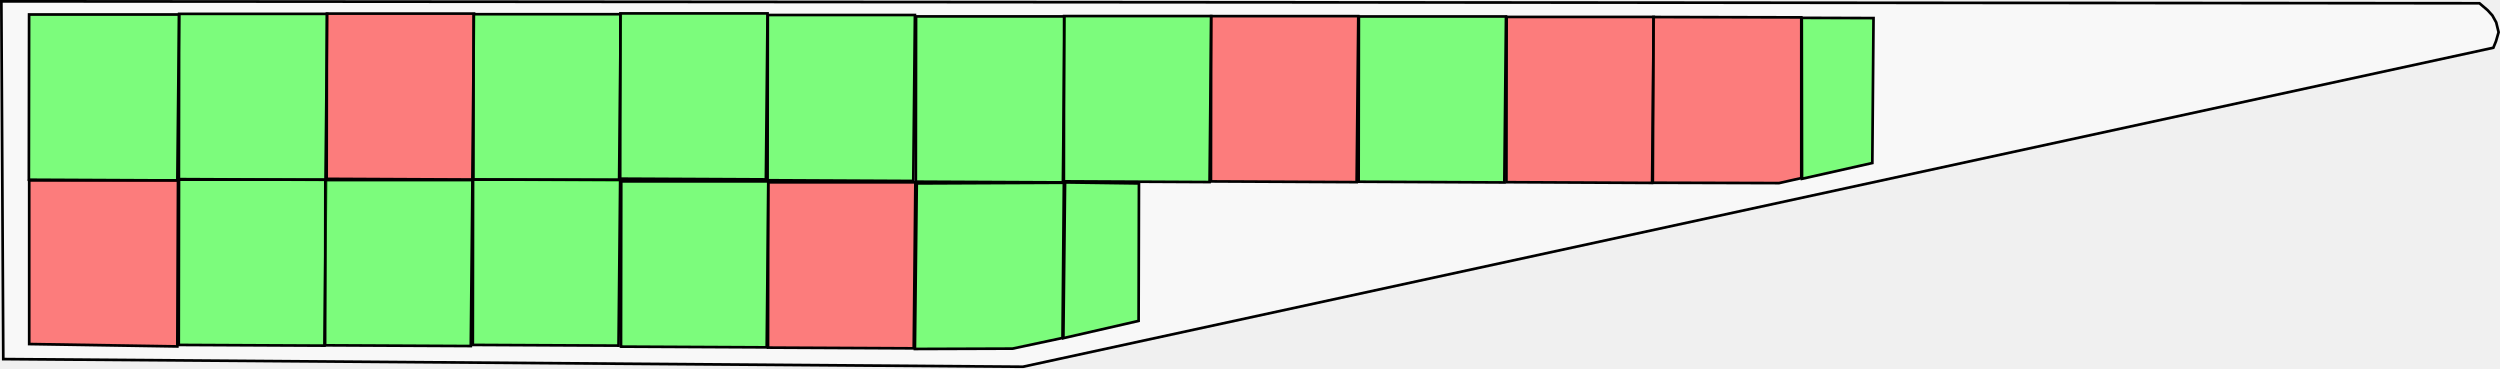
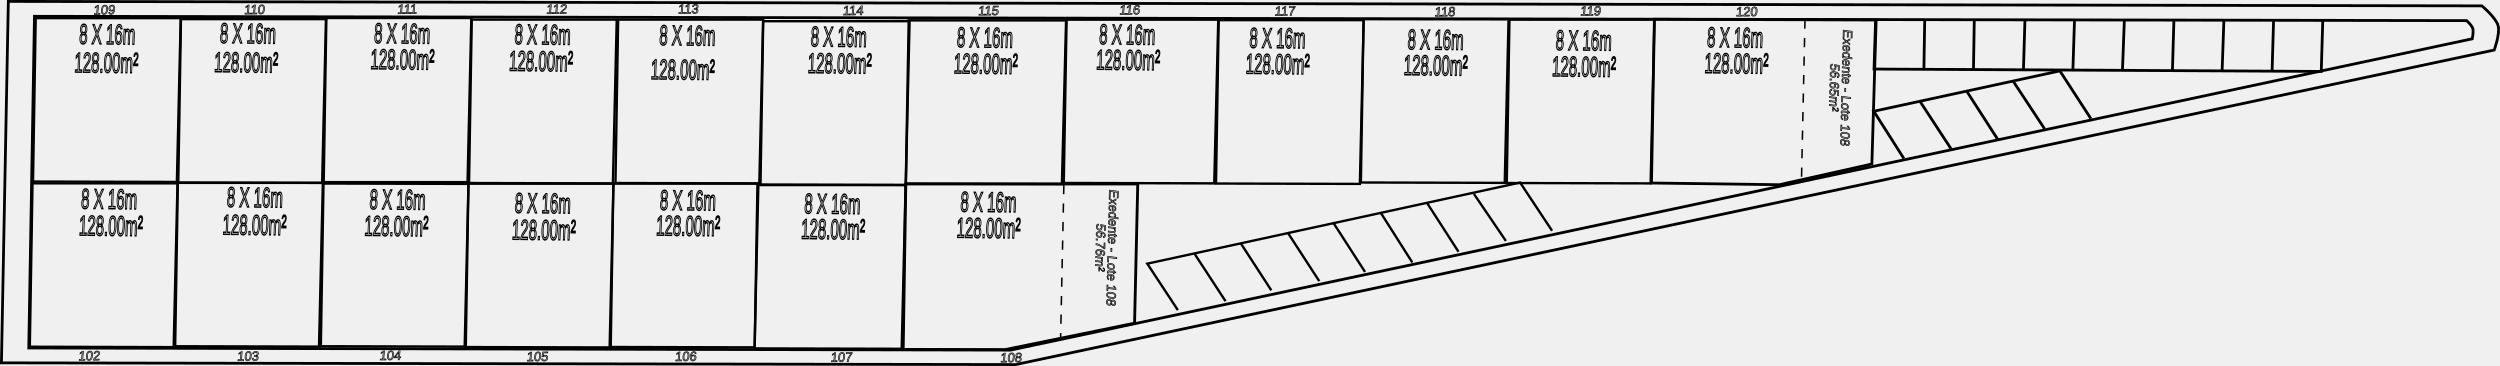
- <svg xmlns="http://www.w3.org/2000/svg" width="1679.539" height="247.294" viewBox="0 0 1909.592 281.166" version="1.1" id="svg1" xml:space="preserve">
+ <svg xmlns="http://www.w3.org/2000/svg" xmlns:xlink="http://www.w3.org/1999/xlink" width="1679.784" height="245.908" viewBox="0 0 1909.87 279.591" version="1.1" id="svg1" xml:space="preserve">
  <defs id="defs1" />
-   <g id="layer1" transform="translate(-0.4232141,-4.811717)">
-     <path style="fill:#ffffff;fill-opacity:0.5;stroke:#000000;stroke-width:2.065" d="M 1.461,5.845 2.923,279.1 781.771,284.945 1904.928,41.28 l 2.009,-4.932 2.009,-6.941 -1.827,-7.489 -2.922,-5.297 -3.653,-4.018 -6.21,-5.297 z" id="path1" />
-     <path style="fill:#00ff00;fill-opacity:0.5;stroke:#000000;stroke-width:2.052" d="M 137.252,15.416 H 250.332 L 249.07,142.192 137.072,141.644 Z" id="path2-1" />
-     <path style="fill:#ff0000;fill-opacity:0.5;stroke:#000000;stroke-width:2.046" d="m 250.129,15.185 h 112.357 l -1.254,126.783 -111.282,-0.548 z" id="path2-6" />
-     <path style="fill:#00ff00;fill-opacity:0.5;stroke:#000000;stroke-width:2.046" d="M 362.212,15.639 H 474.569 L 473.315,142.423 362.033,141.875 Z" id="path2-6-9" />
-     <path style="fill:#00ff00;fill-opacity:0.5;stroke:#000000;stroke-width:2.046" d="M 474.331,15.048 H 586.688 L 585.434,141.832 474.152,141.284 Z" id="path2-6-9-6" />
-     <path style="fill:#00ff00;fill-opacity:0.5;stroke:#000000;stroke-width:2.046" d="M 586.913,16.258 H 699.27 L 698.016,143.042 586.734,142.494 Z" id="path2-6-9-6-6" />
-     <path style="fill:#00ff00;fill-opacity:0.5;stroke:#000000;stroke-width:2.055" d="m 700.145,17.354 h 113.441 l -1.266,126.773 -112.356,-0.548 z" id="path2-6-9-6-6-9" />
-     <path style="fill:#00ff00;fill-opacity:0.5;stroke:#000000;stroke-width:2.046" d="M 813.23,17.09 H 925.587 L 924.333,143.873 813.051,143.325 Z" id="path2-6-9-6-6-9-9" />
-     <path style="fill:#ff0000;fill-opacity:0.5;stroke:#000000;stroke-width:2.046" d="m 925.569,17.144 h 112.357 l -1.254,126.783 -111.282,-0.548 z" id="path2-6-9-6-6-9-9-9" />
-     <path style="fill:#00ff00;fill-opacity:0.5;stroke:#000000;stroke-width:2.046" d="m 1038.387,17.394 h 112.357 l -1.254,126.783 -111.282,-0.548 z" id="path2-6-9-6-6-9-9-9-7" />
-     <path style="fill:#ff0000;fill-opacity:0.5;stroke:#000000;stroke-width:2.046" d="m 1151.257,17.742 h 112.357 l -1.254,126.783 -111.282,-0.548 z" id="path2-6-9-6-6-9-9-9-7-9" />
-     <path style="fill:#00ff00;fill-opacity:0.5;stroke:#000000;stroke-width:2.065" d="M 22.649,15.891 H 137.175 l -1.279,126.764 -113.43,-0.548 z" id="path2" />
-     <path style="fill:#ff0000;fill-opacity:0.5;stroke:#000000;stroke-width:2.065" d="m 1263.422,17.824 -0.517,126.575 96.426,0.266 16.987,-3.836 V 18.083 Z" id="path3" />
-     <path style="fill:#00ff00;fill-opacity:0.5;stroke:#000000;stroke-width:2.065" d="m 1376.685,18.448 54.797,0.183 -0.913,110.69 -53.701,12.055 z" id="path4" />
-     <path style="fill:#ff0000;fill-opacity:0.5;stroke:#000000;stroke-width:2.065" d="m 22.732,142.59 v 125.025 l 113.142,1.808 0.517,-126.833 z" id="path5" />
-     <path style="fill:#00ff00;fill-opacity:0.5;stroke:#000000;stroke-width:2.046" d="m 137.15,142.044 h 112.357 l -1.254,126.783 -111.282,-0.548 z" id="path2-6-9-6-6-9-9-9-7-9-8" />
-     <path style="fill:#00ff00;fill-opacity:0.5;stroke:#000000;stroke-width:2.046" d="m 248.928,142.349 h 112.357 l -1.254,126.783 -111.282,-0.548 z" id="path2-6-9-6-6-9-9-9-7-9-8-7" />
-     <path style="fill:#00ff00;fill-opacity:0.5;stroke:#000000;stroke-width:2.046" d="m 361.767,142.034 h 112.357 l -1.254,126.783 -111.282,-0.548 z" id="path2-6-9-6-6-9-9-9-7-9-8-7-8" />
-     <path style="fill:#00ff00;fill-opacity:0.5;stroke:#000000;stroke-width:2.046" d="m 474.958,143.344 h 112.357 l -1.254,126.783 -111.282,-0.548 z" id="path2-6-9-6-6-9-9-9-7-9-8-7-2" />
-     <path style="fill:#ff0000;fill-opacity:0.5;stroke:#000000;stroke-width:2.046" d="m 587.254,144.099 h 112.357 l -1.254,126.783 -111.282,-0.548 z" id="path2-6-9-6-6-9-9-9-7-9-8-7-23" />
-     <path style="fill:#00ff00;fill-opacity:0.5;stroke:#000000;stroke-width:2.065" d="m 699.261,271.361 74.524,-0.258 38.231,-8.137 1.033,-118.567 -112.367,0.517 z" id="path6" />
-     <path style="fill:#00ff00;fill-opacity:0.5;stroke:#000000;stroke-width:2.065" d="m 812.661,263.095 57.475,-13.174 0.258,-105.005 -56.442,-0.775 z" id="path7" />
+   <g id="layer1" transform="translate(98.5117,165.8841)">
+     <path style="fill:#1a1a1a;fill-opacity:0;stroke:#000000;stroke-width:2.14;stroke-dasharray:none" d="M -97.421,111.319 677.346,112.636 1806.937,-127.668 c 0,0 4.61,-12.49 2.987,-18.534 -1.696,-6.314 -12.402,-15.196 -12.402,-15.196 l -1889.67,-3.414 z" id="path2" />
+     <text xml:space="preserve" style="font-weight:300;font-size:9.94px;line-height:0ex;font-family:Corbel;-inkscape-font-specification:'Corbel Light';fill:#000000;fill-opacity:0;stroke:#000000;stroke-width:0.526" x="202.598" y="110.558" id="text1-4-0-1-7-9-3-4-1" transform="matrix(0.9941838,-0.01065281,-0.09197029,1.006836,0,0)">
+       <tspan style="font-style:normal;font-variant:normal;font-weight:normal;font-stretch:normal;font-family:Arial;-inkscape-font-specification:Arial;stroke:#000000;stroke-width:0.526" x="202.598" y="110.558" id="tspan2-6-3-6-5-3-54-6-3">104</tspan>
+     </text>
+     <path style="fill:#1a1a1a;fill-opacity:0;stroke:#000000;stroke-width:2.14;stroke-dasharray:none" d="m -76.526,99.953 4.345,-253.384 1858.114,3.311 c 0,0 3.846,3.521 4.604,5.897 0.808,2.533 -0.362,7.967 -0.362,7.967 L 673.512,101.583 Z" id="path3" />
+     <path style="fill:#1a1a1a;fill-opacity:0;stroke:#000000;stroke-width:2.14;stroke-dasharray:none" d="m 1334.325,-150.155 -1.171,37.019 341.658,1.815 1.138,-38.592" id="path4" />
+     <path style="fill:#1a1a1a;fill-opacity:0;stroke:#000000;stroke-width:2.14;stroke-dasharray:none" d="m 1355.936,-44.793 -22.969,-36.109 142.16,-30.832 23.693,36.523" id="path5" />
+     <path style="fill:#1a1a1a;fill-opacity:0;stroke:#000000;stroke-width:2.14;stroke-dasharray:none" d="m 1439.639,-103.561 23.797,36.109" id="path6" />
+     <path style="fill:#1a1a1a;fill-opacity:0;stroke:#000000;stroke-width:2.14;stroke-dasharray:none" d="m 1404.15,-95.905 23.797,36.937" id="path7" />
+     <path style="fill:#1a1a1a;fill-opacity:0;stroke:#000000;stroke-width:2.14;stroke-dasharray:none" d="m 1368.248,-88.455 24.521,37.454" id="path8" />
+     <path style="fill:#1a1a1a;fill-opacity:0;stroke:#000000;stroke-width:2.14;stroke-dasharray:none" d="m 1371.249,-113.183 0.621,-37.558" id="path9" />
+     <path style="fill:#1a1a1a;fill-opacity:0;stroke:#000000;stroke-width:2.14;stroke-dasharray:none" d="m 1409.117,-112.666 0.621,-37.971" id="path10" />
+     <path style="fill:#1a1a1a;fill-opacity:0;stroke:#000000;stroke-width:2.14;stroke-dasharray:none" d="m 1448.433,-150.43 -1.138,37.868" id="path11" />
+     <path style="fill:#1a1a1a;fill-opacity:0;stroke:#000000;stroke-width:2.14;stroke-dasharray:none" d="m 1486.301,-150.637 -1.242,38.592" id="path12" />
+     <path style="fill:#1a1a1a;fill-opacity:0;stroke:#000000;stroke-width:2.14;stroke-dasharray:none" d="m 1524.376,-150.43 -1.448,38.489" id="path13" />
+     <path style="fill:#1a1a1a;fill-opacity:0;stroke:#000000;stroke-width:2.14;stroke-dasharray:none" d="m 1562.244,-150.43 -1.138,38.799" id="path14" />
+     <path style="fill:#1a1a1a;fill-opacity:0;stroke:#000000;stroke-width:2.14;stroke-dasharray:none" d="m 1600.422,-150.327 -1.345,38.385" id="path15" />
+     <path style="fill:#1a1a1a;fill-opacity:0;stroke:#000000;stroke-width:2.14;stroke-dasharray:none" d="m 1638.394,-150.43 -1.138,38.385" id="path16" />
+     <path style="fill:#1a1a1a;fill-opacity:0;stroke:#000000;stroke-width:1.179;stroke-dasharray:7.075, 7.075;stroke-dashoffset:0" d="M 714.219,-24.612 711.731,92.444" id="path19" />
+     <path style="fill:#1a1a1a;fill-opacity:0;stroke:#000000;stroke-width:1.179;stroke-dasharray:7.075, 7.075;stroke-dashoffset:0" d="m 1280.407,-151.051 -2.69,123.329" id="path20" />
+     <text xml:space="preserve" style="font-style:normal;font-variant:normal;font-weight:normal;font-stretch:normal;font-size:10.174px;line-height:0ex;font-family:Arial;-inkscape-font-specification:Arial;fill:#1a1a1a;fill-opacity:0;stroke:#000000;stroke-width:1.82;stroke-dasharray:none;stroke-dashoffset:0" x="322.08" y="328.02" id="text62">
+       <tspan id="tspan62" style="stroke-width:1.82" x="322.08" y="328.02" />
+       <tspan style="stroke-width:1.82" x="322.08" y="328.02" id="tspan63" />
+       <tspan style="stroke-width:1.82" x="322.08" y="328.02" id="tspan64" />
+       <tspan style="stroke-width:1.82" x="322.08" y="328.02" id="tspan65" />
+     </text>
+     <text xml:space="preserve" style="font-style:normal;font-variant:normal;font-weight:normal;font-stretch:normal;font-size:10.174px;line-height:0ex;font-family:Arial;-inkscape-font-specification:Arial;fill:#1a1a1a;fill-opacity:0;stroke:#000000;stroke-width:1.82;stroke-dasharray:none;stroke-dashoffset:0" x="322.08" y="335.043" id="text66">
+       <tspan id="tspan66" style="font-style:italic;font-variant:normal;font-weight:normal;font-stretch:normal;font-family:Arial;-inkscape-font-specification:'Arial Italic';stroke-width:1.82" x="322.08" y="335.043" />
+     </text>
+     <text xml:space="preserve" style="font-style:italic;font-variant:normal;font-weight:normal;font-stretch:normal;font-size:10.174px;line-height:0ex;font-family:Arial;-inkscape-font-specification:'Arial Italic';fill:#1a1a1a;fill-opacity:0;stroke:#000000;stroke-width:1.82;stroke-dasharray:none;stroke-dashoffset:0" x="328.811" y="343.53" id="text67">
+       <tspan id="tspan67" style="stroke-width:1.82" x="328.811" y="343.53" />
+     </text>
+     <text xml:space="preserve" style="font-style:italic;font-variant:normal;font-weight:normal;font-stretch:normal;font-size:10.174px;line-height:0ex;font-family:Arial;-inkscape-font-specification:'Arial Italic';fill:#1a1a1a;fill-opacity:0;stroke:#000000;stroke-width:1.82;stroke-dasharray:none;stroke-dashoffset:0" x="341.394" y="296.415" id="text68">
+       <tspan id="tspan68" style="stroke-width:1.82" x="341.394" y="296.415" />
+     </text>
+     <text xml:space="preserve" style="font-weight:300;font-size:15.659px;line-height:0ex;font-family:Corbel;-inkscape-font-specification:'Corbel Light';fill:#000000;fill-opacity:0;stroke:#000000;stroke-width:0.829" x="101.042" y="-6.491" id="text1-4-0-1-7-9-8" transform="matrix(0.7344359,0.00833074,-0.05299752,1.360988,0,0)">
+       <tspan id="tspan1-5-1-3-4-8-9" style="font-style:normal;font-variant:normal;font-weight:normal;font-stretch:normal;font-family:Arial;-inkscape-font-specification:Arial;stroke:#000000;stroke-width:0.829" x="101.042" y="-6.491">8 X 16m </tspan>
+       <tspan style="font-style:normal;font-variant:normal;font-weight:normal;font-stretch:normal;font-family:Arial;-inkscape-font-specification:Arial;stroke:#000000;stroke-width:0.829" x="101.042" y="-5.988" id="tspan87" />
+       <tspan style="font-style:normal;font-variant:normal;font-weight:normal;font-stretch:normal;font-family:Arial;-inkscape-font-specification:Arial;stroke:#000000;stroke-width:0.829" x="101.042" y="-5.988" id="tspan2-6-3-6-5-3-0" />
+     </text>
+     <text xml:space="preserve" style="font-weight:300;font-size:15.659px;line-height:0ex;font-family:Corbel;-inkscape-font-specification:'Corbel Light';fill:#000000;fill-opacity:0;stroke:#000000;stroke-width:0.829" x="97.697" y="9.011" id="text1-4-0-1-7-9-8-1" transform="matrix(0.7344359,0.00833074,-0.05299752,1.360988,0,0)">
+       <tspan id="tspan1-5-1-3-4-8-9-9" style="font-style:normal;font-variant:normal;font-weight:normal;font-stretch:normal;font-family:Arial;-inkscape-font-specification:Arial;stroke:#000000;stroke-width:0.829" x="97.697" y="9.011">128.00m<tspan style="font-size:65%;baseline-shift:super" id="tspan151">2</tspan>
+       </tspan>
+       <tspan style="font-style:normal;font-variant:normal;font-weight:normal;font-stretch:normal;font-family:Arial;-inkscape-font-specification:Arial;stroke:#000000;stroke-width:0.829" x="97.697" y="10.522" id="tspan87-0" />
+       <tspan style="font-style:normal;font-variant:normal;font-weight:normal;font-stretch:normal;font-family:Arial;-inkscape-font-specification:Arial;stroke:#000000;stroke-width:0.829" x="97.697" y="10.522" id="tspan2-6-3-6-5-3-0-4" />
+     </text>
+     <text xml:space="preserve" style="font-weight:300;font-size:9.94px;line-height:0ex;font-family:Corbel;-inkscape-font-specification:'Corbel Light';fill:#000000;fill-opacity:0;stroke:#000000;stroke-width:0.526" x="-28.948" y="108.365" id="text1-4-0-1-7-9-3" transform="matrix(0.9941838,-0.01065281,-0.09197029,1.006836,0,0)">
+       <tspan style="font-style:normal;font-variant:normal;font-weight:normal;font-stretch:normal;font-family:Arial;-inkscape-font-specification:Arial;stroke:#000000;stroke-width:0.526" x="-28.948" y="108.365" id="tspan2-6-3-6-5-3-54">102</tspan>
+     </text>
+     <text xml:space="preserve" style="font-weight:300;font-size:9.94px;line-height:0ex;font-family:Corbel;-inkscape-font-specification:'Corbel Light';fill:#000000;fill-opacity:0;stroke:#000000;stroke-width:0.526" x="93.183" y="109.921" id="text1-4-0-1-7-9-3-4" transform="matrix(0.9941838,-0.01065281,-0.09197029,1.006836,0,0)">
+       <tspan style="font-style:normal;font-variant:normal;font-weight:normal;font-stretch:normal;font-family:Arial;-inkscape-font-specification:Arial;stroke:#000000;stroke-width:0.526" x="93.183" y="109.921" id="tspan2-6-3-6-5-3-54-6">103</tspan>
+     </text>
+     <text xml:space="preserve" style="font-style:italic;font-variant:normal;font-weight:normal;font-stretch:normal;font-size:10.174px;line-height:0ex;font-family:Arial;-inkscape-font-specification:'Arial Italic';fill:#1a1a1a;fill-opacity:0;stroke:#000000;stroke-width:1.82;stroke-dasharray:none;stroke-dashoffset:0" x="57.533" y="105.028" id="text69">
+       <tspan id="tspan69" style="stroke-width:1.82" x="57.533" y="105.028" />
+     </text>
+     <use id="use101" xlink:href="#text1-4-0-1-7-9-8-1" transform="translate(-113.2019,-123.9183)" />
+     <use id="use102" xlink:href="#text1-4-0-1-7-9-8" transform="translate(-112.7579,-124.5636)" />
+     <use id="use103" xlink:href="#text1-4-0-1-7-9-8-1" transform="translate(108.3564,0.8627249)" />
+     <use id="use104" xlink:href="#text1-4-0-1-7-9-8-1" transform="translate(-109.6966,0.678874)" />
+     <use id="use105" xlink:href="#text1-4-0-1-7-9-8" transform="translate(-5.310489,-125.2239)" />
+     <use id="use106" xlink:href="#text1-4-0-1-7-9-8" transform="translate(-111.3517,1.281672)" />
+     <use id="use107" xlink:href="#text1-4-0-1-7-9-8-1" transform="translate(-6.412787,-124.1809)" />
+     <use id="use108" xlink:href="#text1-4-0-1-7-9-8" transform="translate(112.534,-125.1866)" />
+     <use id="use109" xlink:href="#text1-4-0-1-7-9-8" transform="translate(219.812,-124.399)" />
+     <use id="use110" xlink:href="#text1-4-0-1-7-9-8-1" transform="translate(112.9894,-126.4322)" />
+     <use id="use111" xlink:href="#text1-4-0-1-7-9-8" transform="translate(557.7353,-122.0837)" />
+     <use id="use112" xlink:href="#text1-4-0-1-7-9-8-1" transform="translate(218.8726,-125.1102)" />
+     <use id="use113" xlink:href="#text1-4-0-1-7-9-8" transform="translate(330.4188,-123.6716)" />
+     <use id="use114" xlink:href="#text1-4-0-1-7-9-8" transform="translate(330.8032,2.275925)" />
+     <use id="use119" xlink:href="#text1-4-0-1-7-9-8" transform="translate(446.0365,-122.6634)" />
+     <use id="use120" xlink:href="#text1-4-0-1-7-9-8-1" transform="translate(327.1682,-118.6748)" />
+     <use id="use121" xlink:href="#text1-4-0-1-7-9-8-1" transform="translate(558.6343,-123.1253)" />
+     <use id="use122" xlink:href="#text1-4-0-1-7-9-8-1" transform="translate(667.4018,-126.0547)" />
+     <use id="use123" xlink:href="#text1-4-0-1-7-9-8-1" transform="translate(781.6525,-122.9193)" />
+     <use id="use124" xlink:href="#text1-4-0-1-7-9-8" transform="translate(781.2017,-121.6199)" />
+     <use id="use125" xlink:href="#text1-4-0-1-7-9-8" transform="translate(902.0265,-120.4507)" />
+     <use id="use126" xlink:href="#text1-4-0-1-7-9-8-1" transform="translate(902.3653,-121.8752)" />
+     <use id="use127" xlink:href="#text1-4-0-1-7-9-8-1" transform="translate(1015.652,-120.927)" />
+     <use id="use128" xlink:href="#text1-4-0-1-7-9-8" transform="translate(441.2015,4.954537)" />
+     <use id="use129" xlink:href="#text1-4-0-1-7-9-8-1" transform="translate(441.9809,3.277725)" />
+     <use id="use130" xlink:href="#text1-4-0-1-7-9-8" transform="translate(666.4383,-124.3726)" />
+     <use id="use131" xlink:href="#text1-4-0-1-7-9-8-1" transform="translate(447.0598,-123.4242)" />
+     <use id="use132" xlink:href="#text1-4-0-1-7-9-8-1" transform="translate(331.2484,0.6888458)" />
+     <use id="use133" xlink:href="#text1-4-0-1-7-9-8" transform="translate(219.927,4.500461)" />
+     <use id="use134" xlink:href="#text1-4-0-1-7-9-8-1" transform="translate(221.042,3.827885)" />
+     <use id="use135" xlink:href="#text1-4-0-1-7-9-8" transform="translate(109.0231,1.666235)" />
+     <use id="use136" xlink:href="#use128" transform="translate(573.9757,-124.8277)" />
+     <use id="use137" xlink:href="#use128" transform="translate(689.6202,-127.0656)" />
+     <use id="use138" xlink:href="#use127" transform="translate(116.4557,-2.476242)" />
+     <use id="use139" xlink:href="#use127" transform="translate(-454.8755,123.2846)" />
+     <use id="use140" xlink:href="#use128" transform="translate(119.224,-1.394561)" />
+     <g id="g1" transform="translate(221.1327,0.9088266)">
+       <text xml:space="preserve" style="font-weight:300;font-size:9.94px;line-height:0ex;font-family:Corbel;-inkscape-font-specification:'Corbel Light';fill:#000000;fill-opacity:0;stroke:#000000;stroke-width:0.526" x="93.13" y="109.34" id="text1-4-0-1-7-9-3-4-5" transform="matrix(0.9941838,-0.01065281,-0.09197029,1.006836,0,0)">
+         <tspan style="font-style:normal;font-variant:normal;font-weight:normal;font-stretch:normal;font-family:Arial;-inkscape-font-specification:Arial;stroke:#000000;stroke-width:0.526" x="93.13" y="109.34" id="tspan2-6-3-6-5-3-54-6-5">105</tspan>
+       </text>
+     </g>
+     <g id="g1-4" transform="translate(334.4664,0.7883216)">
+       <text xml:space="preserve" style="font-weight:300;font-size:9.94px;line-height:0ex;font-family:Corbel;-inkscape-font-specification:'Corbel Light';fill:#000000;fill-opacity:0;stroke:#000000;stroke-width:0.526" x="93.13" y="109.34" id="text1-4-0-1-7-9-3-4-9" transform="matrix(0.9941838,-0.01065281,-0.09197029,1.006836,0,0)">
+         <tspan style="font-style:normal;font-variant:normal;font-weight:normal;font-stretch:normal;font-family:Arial;-inkscape-font-specification:Arial;stroke:#000000;stroke-width:0.526" x="93.13" y="109.34" id="tspan2-6-3-6-5-3-54-6-0">106</tspan>
+       </text>
+     </g>
+     <g id="g1-1" transform="translate(453.3602,1.373604)">
+       <text xml:space="preserve" style="font-weight:300;font-size:9.94px;line-height:0ex;font-family:Corbel;-inkscape-font-specification:'Corbel Light';fill:#000000;fill-opacity:0;stroke:#000000;stroke-width:0.526" x="93.13" y="109.34" id="text1-4-0-1-7-9-3-4-99" transform="matrix(0.9941838,-0.01065281,-0.09197029,1.006836,0,0)">
+         <tspan style="font-style:normal;font-variant:normal;font-weight:normal;font-stretch:normal;font-family:Arial;-inkscape-font-specification:Arial;stroke:#000000;stroke-width:0.526" x="93.13" y="109.34" id="tspan2-6-3-6-5-3-54-6-1">107</tspan>
+       </text>
+     </g>
+     <g id="g1-14" transform="translate(597.2834,1.141215)">
+       <text xml:space="preserve" style="font-weight:300;font-size:9.94px;line-height:0ex;font-family:Corbel;-inkscape-font-specification:'Corbel Light';fill:#000000;fill-opacity:0;stroke:#000000;stroke-width:0.526" x="78.746" y="109.769" id="text1-4-0-1-7-9-3-4-0" transform="matrix(0.9941838,-0.01065281,-0.09197029,1.006836,0,0)">
+         <tspan style="font-style:normal;font-variant:normal;font-weight:normal;font-stretch:normal;font-family:Arial;-inkscape-font-specification:Arial;stroke:#000000;stroke-width:0.526" x="78.746" y="109.769" id="tspan2-6-3-6-5-3-54-6-7">108</tspan>
+       </text>
+     </g>
+     <g id="g1-3" transform="translate(-109.7529,-263.9721)">
+       <text xml:space="preserve" style="font-weight:300;font-size:9.94px;line-height:0ex;font-family:Corbel;-inkscape-font-specification:'Corbel Light';fill:#000000;fill-opacity:0;stroke:#000000;stroke-width:0.526" x="93.13" y="109.34" id="text1-4-0-1-7-9-3-4-05" transform="matrix(0.9941838,-0.01065281,-0.09197029,1.006836,0,0)">
+         <tspan style="font-style:normal;font-variant:normal;font-weight:normal;font-stretch:normal;font-family:Arial;-inkscape-font-specification:Arial;stroke:#000000;stroke-width:0.526" x="93.13" y="109.34" id="tspan2-6-3-6-5-3-54-6-2">109</tspan>
+       </text>
+     </g>
+     <g id="g1-11" transform="translate(5.324714,-264.179)">
+       <text xml:space="preserve" style="font-weight:300;font-size:9.94px;line-height:0ex;font-family:Corbel;-inkscape-font-specification:'Corbel Light';fill:#000000;fill-opacity:0;stroke:#000000;stroke-width:0.526" x="93.13" y="109.34" id="text1-4-0-1-7-9-3-4-4" transform="matrix(0.9941838,-0.01065281,-0.09197029,1.006836,0,0)">
+         <tspan style="font-style:normal;font-variant:normal;font-weight:normal;font-stretch:normal;font-family:Arial;-inkscape-font-specification:Arial;stroke:#000000;stroke-width:0.526" x="93.13" y="109.34" id="tspan2-6-3-6-5-3-54-6-9">110</tspan>
+       </text>
+     </g>
+     <g id="g1-11-4" transform="translate(122.0546,-268.8716)">
+       <text xml:space="preserve" style="font-weight:300;font-size:9.94px;line-height:0ex;font-family:Corbel;-inkscape-font-specification:'Corbel Light';fill:#000000;fill-opacity:0;stroke:#000000;stroke-width:0.526" x="93.828" y="113.707" id="text1-4-0-1-7-9-3-4-4-0" transform="matrix(0.9941838,-0.01065281,-0.09197029,1.006836,0,0)">
+         <tspan style="font-style:normal;font-variant:normal;font-weight:normal;font-stretch:normal;font-family:Arial;-inkscape-font-specification:Arial;stroke:#000000;stroke-width:0.526" x="93.828" y="113.707" id="tspan2-6-3-6-5-3-54-6-9-3">111</tspan>
+       </text>
+       <g id="g1-0" transform="translate(151.8462,266.9132)">
+         <g id="g1-11-48" transform="translate(-37.7164,-262.5236)">
+           <text xml:space="preserve" style="font-weight:300;font-size:9.94px;line-height:0ex;font-family:Corbel;-inkscape-font-specification:'Corbel Light';fill:#000000;fill-opacity:0;stroke:#000000;stroke-width:0.526" x="93.13" y="109.34" id="text1-4-0-1-7-9-3-4-4-2" transform="matrix(0.9941838,-0.01065281,-0.09197029,1.006836,0,0)">
+             <tspan style="font-style:normal;font-variant:normal;font-weight:normal;font-stretch:normal;font-family:Arial;-inkscape-font-specification:Arial;stroke:#000000;stroke-width:0.526" x="93.13" y="109.34" id="tspan2-6-3-6-5-3-54-6-9-35">112</tspan>
+           </text>
+         </g>
+       </g>
+       <g id="g1-6" transform="translate(247.1222,266.7626)">
+         <g id="g1-11-2" transform="translate(-32.44886,-262.5236)">
+           <text xml:space="preserve" style="font-weight:300;font-size:9.94px;line-height:0ex;font-family:Corbel;-inkscape-font-specification:'Corbel Light';fill:#000000;fill-opacity:0;stroke:#000000;stroke-width:0.526" x="93.13" y="109.34" id="text1-4-0-1-7-9-3-4-4-6" transform="matrix(0.9941838,-0.01065281,-0.09197029,1.006836,0,0)">
+             <tspan style="font-style:normal;font-variant:normal;font-weight:normal;font-stretch:normal;font-family:Arial;-inkscape-font-specification:Arial;stroke:#000000;stroke-width:0.526" x="93.13" y="109.34" id="tspan2-6-3-6-5-3-54-6-9-9">113</tspan>
+           </text>
+         </g>
+       </g>
+       <g id="g1-7" transform="translate(376.8351,266.7626)">
+         <g id="g1-11-3" transform="translate(-37.7164,-262.5236)">
+           <text xml:space="preserve" style="font-weight:300;font-size:9.94px;line-height:0ex;font-family:Corbel;-inkscape-font-specification:'Corbel Light';fill:#000000;fill-opacity:0;stroke:#000000;stroke-width:0.526" x="94.71" y="110.519" id="text1-4-0-1-7-9-3-4-4-8" transform="matrix(0.9941838,-0.01065281,-0.09197029,1.006836,0,0)">
+             <tspan style="font-style:normal;font-variant:normal;font-weight:normal;font-stretch:normal;font-family:Arial;-inkscape-font-specification:Arial;stroke:#000000;stroke-width:0.526" x="94.71" y="110.519" id="tspan2-6-3-6-5-3-54-6-9-7">114</tspan>
+           </text>
+         </g>
+       </g>
+       <g id="g1-41" transform="translate(481.7209,268.0536)">
+         <g id="g1-11-30" transform="translate(-37.7164,-262.5236)">
+           <text xml:space="preserve" style="font-weight:300;font-size:9.94px;line-height:0ex;font-family:Corbel;-inkscape-font-specification:'Corbel Light';fill:#000000;fill-opacity:0;stroke:#000000;stroke-width:0.526" x="93.13" y="109.34" id="text1-4-0-1-7-9-3-4-4-09" transform="matrix(0.9941838,-0.01065281,-0.09197029,1.006836,0,0)">
+             <tspan style="font-style:normal;font-variant:normal;font-weight:normal;font-stretch:normal;font-family:Arial;-inkscape-font-specification:Arial;stroke:#000000;stroke-width:0.526" x="93.13" y="109.34" id="tspan2-6-3-6-5-3-54-6-9-5">115</tspan>
+           </text>
+         </g>
+       </g>
+       <g id="g1-8" transform="translate(590.4799,263.3714)">
+         <g id="g1-11-5" transform="translate(-37.7164,-262.5236)">
+           <text xml:space="preserve" style="font-weight:300;font-size:9.94px;line-height:0ex;font-family:Corbel;-inkscape-font-specification:'Corbel Light';fill:#000000;fill-opacity:0;stroke:#000000;stroke-width:0.526" x="92.622" y="113.403" id="text1-4-0-1-7-9-3-4-4-3" transform="matrix(0.9941838,-0.01065281,-0.09197029,1.006836,0,0)">
+             <tspan style="font-style:normal;font-variant:normal;font-weight:normal;font-stretch:normal;font-family:Arial;-inkscape-font-specification:Arial;stroke:#000000;stroke-width:0.526" x="92.622" y="113.403" id="tspan2-6-3-6-5-3-54-6-9-4">116</tspan>
+           </text>
+           <g id="g1-9" transform="translate(152.8162,267.4813)">
+             <g id="g1-11-35" transform="translate(-35.08263,-262.5236)">
+               <text xml:space="preserve" style="font-weight:300;font-size:9.94px;line-height:0ex;font-family:Corbel;-inkscape-font-specification:'Corbel Light';fill:#000000;fill-opacity:0;stroke:#000000;stroke-width:0.526" x="93.13" y="109.34" id="text1-4-0-1-7-9-3-4-4-84" transform="matrix(0.9941838,-0.01065281,-0.09197029,1.006836,0,0)">
+                 <tspan style="font-style:normal;font-variant:normal;font-weight:normal;font-stretch:normal;font-family:Arial;-inkscape-font-specification:Arial;stroke:#000000;stroke-width:0.526" x="93.13" y="109.34" id="tspan2-6-3-6-5-3-54-6-9-96">117</tspan>
+               </text>
+             </g>
+           </g>
+         </g>
+       </g>
+       <g id="g1-5" transform="translate(830.4063,265.067)">
+         <g id="g1-11-37" transform="translate(-37.7164,-262.5236)">
+           <text xml:space="preserve" style="font-weight:300;font-size:9.94px;line-height:0ex;font-family:Corbel;-inkscape-font-specification:'Corbel Light';fill:#000000;fill-opacity:0;stroke:#000000;stroke-width:0.526" x="93.48" y="113.122" id="text1-4-0-1-7-9-3-4-4-35" transform="matrix(0.9941838,-0.01065281,-0.09197029,1.006836,0,0)">
+             <tspan style="font-style:normal;font-variant:normal;font-weight:normal;font-stretch:normal;font-family:Arial;-inkscape-font-specification:Arial;stroke:#000000;stroke-width:0.526" x="93.48" y="113.122" id="tspan2-6-3-6-5-3-54-6-9-92">118</tspan>
+           </text>
+         </g>
+       </g>
+       <g id="g1-32" transform="translate(942.3155,265.9148)">
+         <g id="g1-11-8" transform="translate(-38.30168,-260.1824)">
+           <text xml:space="preserve" style="font-weight:300;font-size:9.94px;line-height:0ex;font-family:Corbel;-inkscape-font-specification:'Corbel Light';fill:#000000;fill-opacity:0;stroke:#000000;stroke-width:0.526" x="93.13" y="109.34" id="text1-4-0-1-7-9-3-4-4-5" transform="matrix(0.9941838,-0.01065281,-0.09197029,1.006836,0,0)">
+             <tspan style="font-style:normal;font-variant:normal;font-weight:normal;font-stretch:normal;font-family:Arial;-inkscape-font-specification:Arial;stroke:#000000;stroke-width:0.526" x="93.13" y="109.34" id="tspan2-6-3-6-5-3-54-6-9-33">119</tspan>
+           </text>
+         </g>
+       </g>
+       <g id="g1-19" transform="translate(1089.832,266.7626)">
+         <g id="g1-11-42" transform="translate(-66.9805,-260.4751)">
+           <text xml:space="preserve" style="font-weight:300;font-size:9.94px;line-height:0ex;font-family:Corbel;-inkscape-font-specification:'Corbel Light';fill:#000000;fill-opacity:0;stroke:#000000;stroke-width:0.526" x="93.13" y="109.34" id="text1-4-0-1-7-9-3-4-4-64" transform="matrix(0.9941838,-0.01065281,-0.09197029,1.006836,0,0)">
+             <tspan style="font-style:normal;font-variant:normal;font-weight:normal;font-stretch:normal;font-family:Arial;-inkscape-font-specification:Arial;stroke:#000000;stroke-width:0.526" x="93.13" y="109.34" id="tspan2-6-3-6-5-3-54-6-9-30">120</tspan>
+           </text>
+         </g>
+       </g>
+       <g id="g1-13" transform="translate(562.5026,460.908)">
+         <g id="g1-11-7" transform="translate(-43.92425,-261.9028)">
+           <text xml:space="preserve" style="font-weight:300;font-size:9.94px;line-height:0ex;font-family:Corbel;-inkscape-font-specification:'Corbel Light';fill:#000000;fill-opacity:0;stroke:#000000;stroke-width:0.526" x="34.705" y="-108.935" id="text1-4-0-1-7-9-3-4-4-52" transform="matrix(-0.02493867,0.993928,-1.002899,-0.1279489,0,0)">
+             <tspan style="font-style:normal;font-variant:normal;font-weight:normal;font-stretch:normal;font-family:Arial;-inkscape-font-specification:Arial;stroke:#000000;stroke-width:0.526" x="34.705" y="-108.935" id="tspan2-6-3-6-5-3-54-6-9-45">Exedente - Lote 108</tspan>
+           </text>
+           <text xml:space="preserve" style="font-weight:300;font-size:9.94px;line-height:0ex;font-family:Corbel;-inkscape-font-specification:'Corbel Light';fill:#000000;fill-opacity:0;stroke:#000000;stroke-width:0.526" x="62.133" y="-99.796" id="text1-4-0-1-7-9-3-4-4-52-9" transform="matrix(-0.02493867,0.993928,-1.002899,-0.1279489,0,0)">
+             <tspan style="font-style:normal;font-variant:normal;font-weight:normal;font-stretch:normal;font-family:Arial;-inkscape-font-specification:Arial;stroke:#000000;stroke-width:0.526" x="62.133" y="-99.796" id="tspan2-6-3-6-5-3-54-6-9-45-9">56.76m<tspan style="font-size:65%;baseline-shift:super" id="tspan147">2</tspan>
+             </tspan>
+           </text>
+         </g>
+       </g>
+       <path style="fill:#1a1a1a;fill-opacity:0;stroke:#000000;stroke-width:1.82;stroke-dasharray:none;stroke-dashoffset:0" d="m 679.262,339.906 -23.383,-35.488 284.837,-61.975 24.418,36.833" id="path140" />
+       <path style="fill:#1a1a1a;fill-opacity:0;stroke:#000000;stroke-width:1.82;stroke-dasharray:none;stroke-dashoffset:0" d="m 905.434,251.134 24.418,35.902" id="path141" />
+       <path style="fill:#1a1a1a;fill-opacity:0;stroke:#000000;stroke-width:1.82;stroke-dasharray:none;stroke-dashoffset:0" d="m 869.636,258.066 24.004,37.247" id="path142" />
+       <path style="fill:#1a1a1a;fill-opacity:0;stroke:#000000;stroke-width:1.82;stroke-dasharray:none;stroke-dashoffset:0" d="m 834.561,266.033 23.797,37.454" id="path143" />
+       <path style="fill:#1a1a1a;fill-opacity:0;stroke:#000000;stroke-width:1.82;stroke-dasharray:none;stroke-dashoffset:0" d="m 797.832,272.862 24.418,37.868" id="path144" />
+       <path style="fill:#1a1a1a;fill-opacity:0;stroke:#000000;stroke-width:1.82;stroke-dasharray:none;stroke-dashoffset:0" d="m 763.068,280.518 24.211,37.247" id="path145" />
+       <path style="fill:#1a1a1a;fill-opacity:0;stroke:#000000;stroke-width:1.82;stroke-dasharray:none;stroke-dashoffset:0" d="m 727.269,288.795 23.383,36.006" id="path146" />
+       <path style="fill:#1a1a1a;fill-opacity:0;stroke:#000000;stroke-width:1.82;stroke-dasharray:none;stroke-dashoffset:0" d="m 691.884,296.658 23.797,36.419" id="path147" />
+       <g id="g1-13-8" transform="translate(1132.871,337.4522)">
+         <g id="g1-11-7-3" transform="translate(-53.64989,-260.6612)">
+           <text xml:space="preserve" style="font-weight:300;font-size:9.94px;line-height:0ex;font-family:Corbel;-inkscape-font-specification:'Corbel Light';fill:#000000;fill-opacity:0;stroke:#000000;stroke-width:0.526" x="34.705" y="-108.935" id="text1-4-0-1-7-9-3-4-4-52-8" transform="matrix(-0.02493867,0.993928,-1.002899,-0.1279489,0,0)">
+             <tspan style="font-style:normal;font-variant:normal;font-weight:normal;font-stretch:normal;font-family:Arial;-inkscape-font-specification:Arial;stroke:#000000;stroke-width:0.526" x="34.705" y="-108.935" id="tspan2-6-3-6-5-3-54-6-9-45-3">Exedente - Lote 108</tspan>
+           </text>
+           <text xml:space="preserve" style="font-weight:300;font-size:9.94px;line-height:0ex;font-family:Corbel;-inkscape-font-specification:'Corbel Light';fill:#000000;fill-opacity:0;stroke:#000000;stroke-width:0.526" x="62.133" y="-99.796" id="text1-4-0-1-7-9-3-4-4-52-9-8" transform="matrix(-0.02493867,0.993928,-1.002899,-0.1279489,0,0)">
+             <tspan style="font-style:normal;font-variant:normal;font-weight:normal;font-stretch:normal;font-family:Arial;-inkscape-font-specification:Arial;stroke:#000000;stroke-width:0.526" x="62.133" y="-99.796" id="tspan2-6-3-6-5-3-54-6-9-45-9-9">56.65m<tspan style="font-size:65%;baseline-shift:super" id="tspan147-9">2</tspan>
+             </tspan>
+           </text>
+         </g>
+       </g>
+     </g>
+     <text xml:space="preserve" style="font-style:italic;font-variant:normal;font-weight:normal;font-stretch:normal;font-size:10.174px;line-height:0ex;font-family:Arial;-inkscape-font-specification:'Arial Italic';fill:#1a1a1a;fill-opacity:0;stroke:#000000;stroke-width:1.82;stroke-dasharray:none;stroke-dashoffset:0" x="1225.675" y="-90.111" id="text148">
+       <tspan id="tspan148" style="stroke-width:1.82" x="1225.675" y="-90.111" />
+     </text>
+     <text xml:space="preserve" style="font-style:italic;font-variant:normal;font-weight:normal;font-stretch:normal;font-size:10.174px;line-height:0ex;font-family:Arial;-inkscape-font-specification:'Arial Italic';fill:#1a1a1a;fill-opacity:0;stroke:#000000;stroke-width:1.82;stroke-dasharray:none;stroke-dashoffset:0" x="-26.419" y="-108.527" id="text149">
+       <tspan style="stroke-width:1.82" x="-26.419" y="-108.527" id="tspan150" />
+     </text>
+   </g>
+   <g id="layer2" transform="translate(-50.85296,-153.7104)">
+     <path style="fill:#1a1a1a;fill-opacity:0;stroke:#000000;stroke-width:2.146;stroke-dasharray:none" d="m 1163.133,-26.069 2.221,-125.108 169.407,0.581 -3.258,109.996 -70.784,15.838 z" id="path17" transform="translate(149.3647,319.5944)" />
+     <path style="fill:#1a1a1a;fill-opacity:0;stroke:#000000;stroke-width:2.185;stroke-dasharray:none" d="m 591.479,101.055 77.779,0.146 98.978,-20.185 2.44,-106.337 H 593.461 Z" id="path18" transform="translate(149.3647,319.5944)" />
+     <path style="fill:#1a1a1a;fill-opacity:0;stroke:#000000;stroke-width:1.82;stroke-dasharray:none;stroke-dashoffset:0" d="M 78.128,167.587 H 188.893 L 185.966,292.691 76.08,292.398 Z" id="path21" />
+     <path style="fill:#1a1a1a;fill-opacity:0;stroke:#000000;stroke-width:1.82;stroke-dasharray:none;stroke-dashoffset:0" d="m 189.103,168.316 h 110.765 l -2.926,125.104 -109.887,-0.293 z" id="path21-5" />
+     <path style="fill:#1a1a1a;fill-opacity:0;stroke:#000000;stroke-width:1.82;stroke-dasharray:none;stroke-dashoffset:0" d="m 523.086,168.708 h 110.765 l -2.926,125.104 -109.887,-0.293 z" id="path21-8" />
+     <path style="fill:#1a1a1a;fill-opacity:0;stroke:#000000;stroke-width:1.829;stroke-dasharray:none;stroke-dashoffset:0" d="M 633.898,169.89 H 745.744 L 742.789,294.985 631.83,294.693 Z" id="path21-1" />
+     <path style="fill:#1a1a1a;fill-opacity:0;stroke:#000000;stroke-width:1.896;stroke-dasharray:none;stroke-dashoffset:0" d="M 745.081,169.254 H 865.306 L 862.129,294.282 742.858,293.989 Z" id="path21-6" />
+     <path style="fill:#1a1a1a;fill-opacity:0;stroke:#000000;stroke-width:1.861;stroke-dasharray:none;stroke-dashoffset:0" d="m 865.647,168.729 h 115.9 l -3.062,125.062 -114.981,-0.293 z" id="path21-4" />
+     <path style="fill:#1a1a1a;fill-opacity:0;stroke:#000000;stroke-width:1.82;stroke-dasharray:none;stroke-dashoffset:0" d="m 981.87,169.101 h 110.765 l -2.926,125.104 -109.887,-0.293 z" id="path21-64" />
+     <path style="fill:#1a1a1a;fill-opacity:0;stroke:#000000;stroke-width:1.82;stroke-dasharray:none;stroke-dashoffset:0" d="m 1092.543,168.316 h 110.765 l -2.926,125.104 -109.887,-0.293 z" id="path21-7" />
+     <path style="fill:#1a1a1a;fill-opacity:0;stroke:#000000;stroke-width:1.82;stroke-dasharray:none;stroke-dashoffset:0" d="m 1204.001,168.708 h 110.765 l -2.926,125.104 -109.887,-0.293 z" id="path21-18" />
+     <path style="fill:#1a1a1a;fill-opacity:0;stroke:#000000;stroke-width:1.832;stroke-dasharray:none;stroke-dashoffset:0" d="m 300.175,167.442 h 110.753 l -2.926,126.757 -109.875,-0.297 z" id="path21-56" />
+     <path style="fill:#1a1a1a;fill-opacity:0;stroke:#000000;stroke-width:1.82;stroke-dasharray:none;stroke-dashoffset:0" d="m 411.235,168.708 h 110.765 l -2.926,125.104 -109.887,-0.293 z" id="path21-50" />
+     <path style="fill:#1a1a1a;fill-opacity:0;stroke:#000000;stroke-width:1.84;stroke-dasharray:none;stroke-dashoffset:0" d="m 629.497,295.09 h 113.197 l -2.991,125.084 -112.3,-0.293 z" id="path21-58" />
+     <path style="fill:#1a1a1a;fill-opacity:0;stroke:#000000;stroke-width:1.82;stroke-dasharray:none;stroke-dashoffset:0" d="m 519.458,293.974 h 110.765 l -2.926,125.104 -109.887,-0.293 z" id="path21-9" />
+     <path style="fill:#1a1a1a;fill-opacity:0;stroke:#000000;stroke-width:1.82;stroke-dasharray:none;stroke-dashoffset:0" d="m 408.732,294.025 h 110.765 l -2.926,125.104 -109.887,-0.293 z" id="path21-47" />
+     <path style="fill:#1a1a1a;fill-opacity:0;stroke:#000000;stroke-width:1.824;stroke-dasharray:none;stroke-dashoffset:0" d="m 298.007,292.849 h 110.761 l -2.926,125.655 -109.883,-0.294 z" id="path21-2" />
+     <path style="fill:#1a1a1a;fill-opacity:0;stroke:#000000;stroke-width:1.82;stroke-dasharray:none;stroke-dashoffset:0" d="M 186.723,293.402 H 297.488 l -2.926,125.104 -109.887,-0.293 z" id="path21-3" />
+     <path style="fill:#1a1a1a;fill-opacity:0;stroke:#000000;stroke-width:1.82;stroke-dasharray:none;stroke-dashoffset:0" d="M 75.683,293.788 H 186.447 L 183.521,418.892 73.634,418.599 Z" id="path21-29" />
  </g>
</svg>
